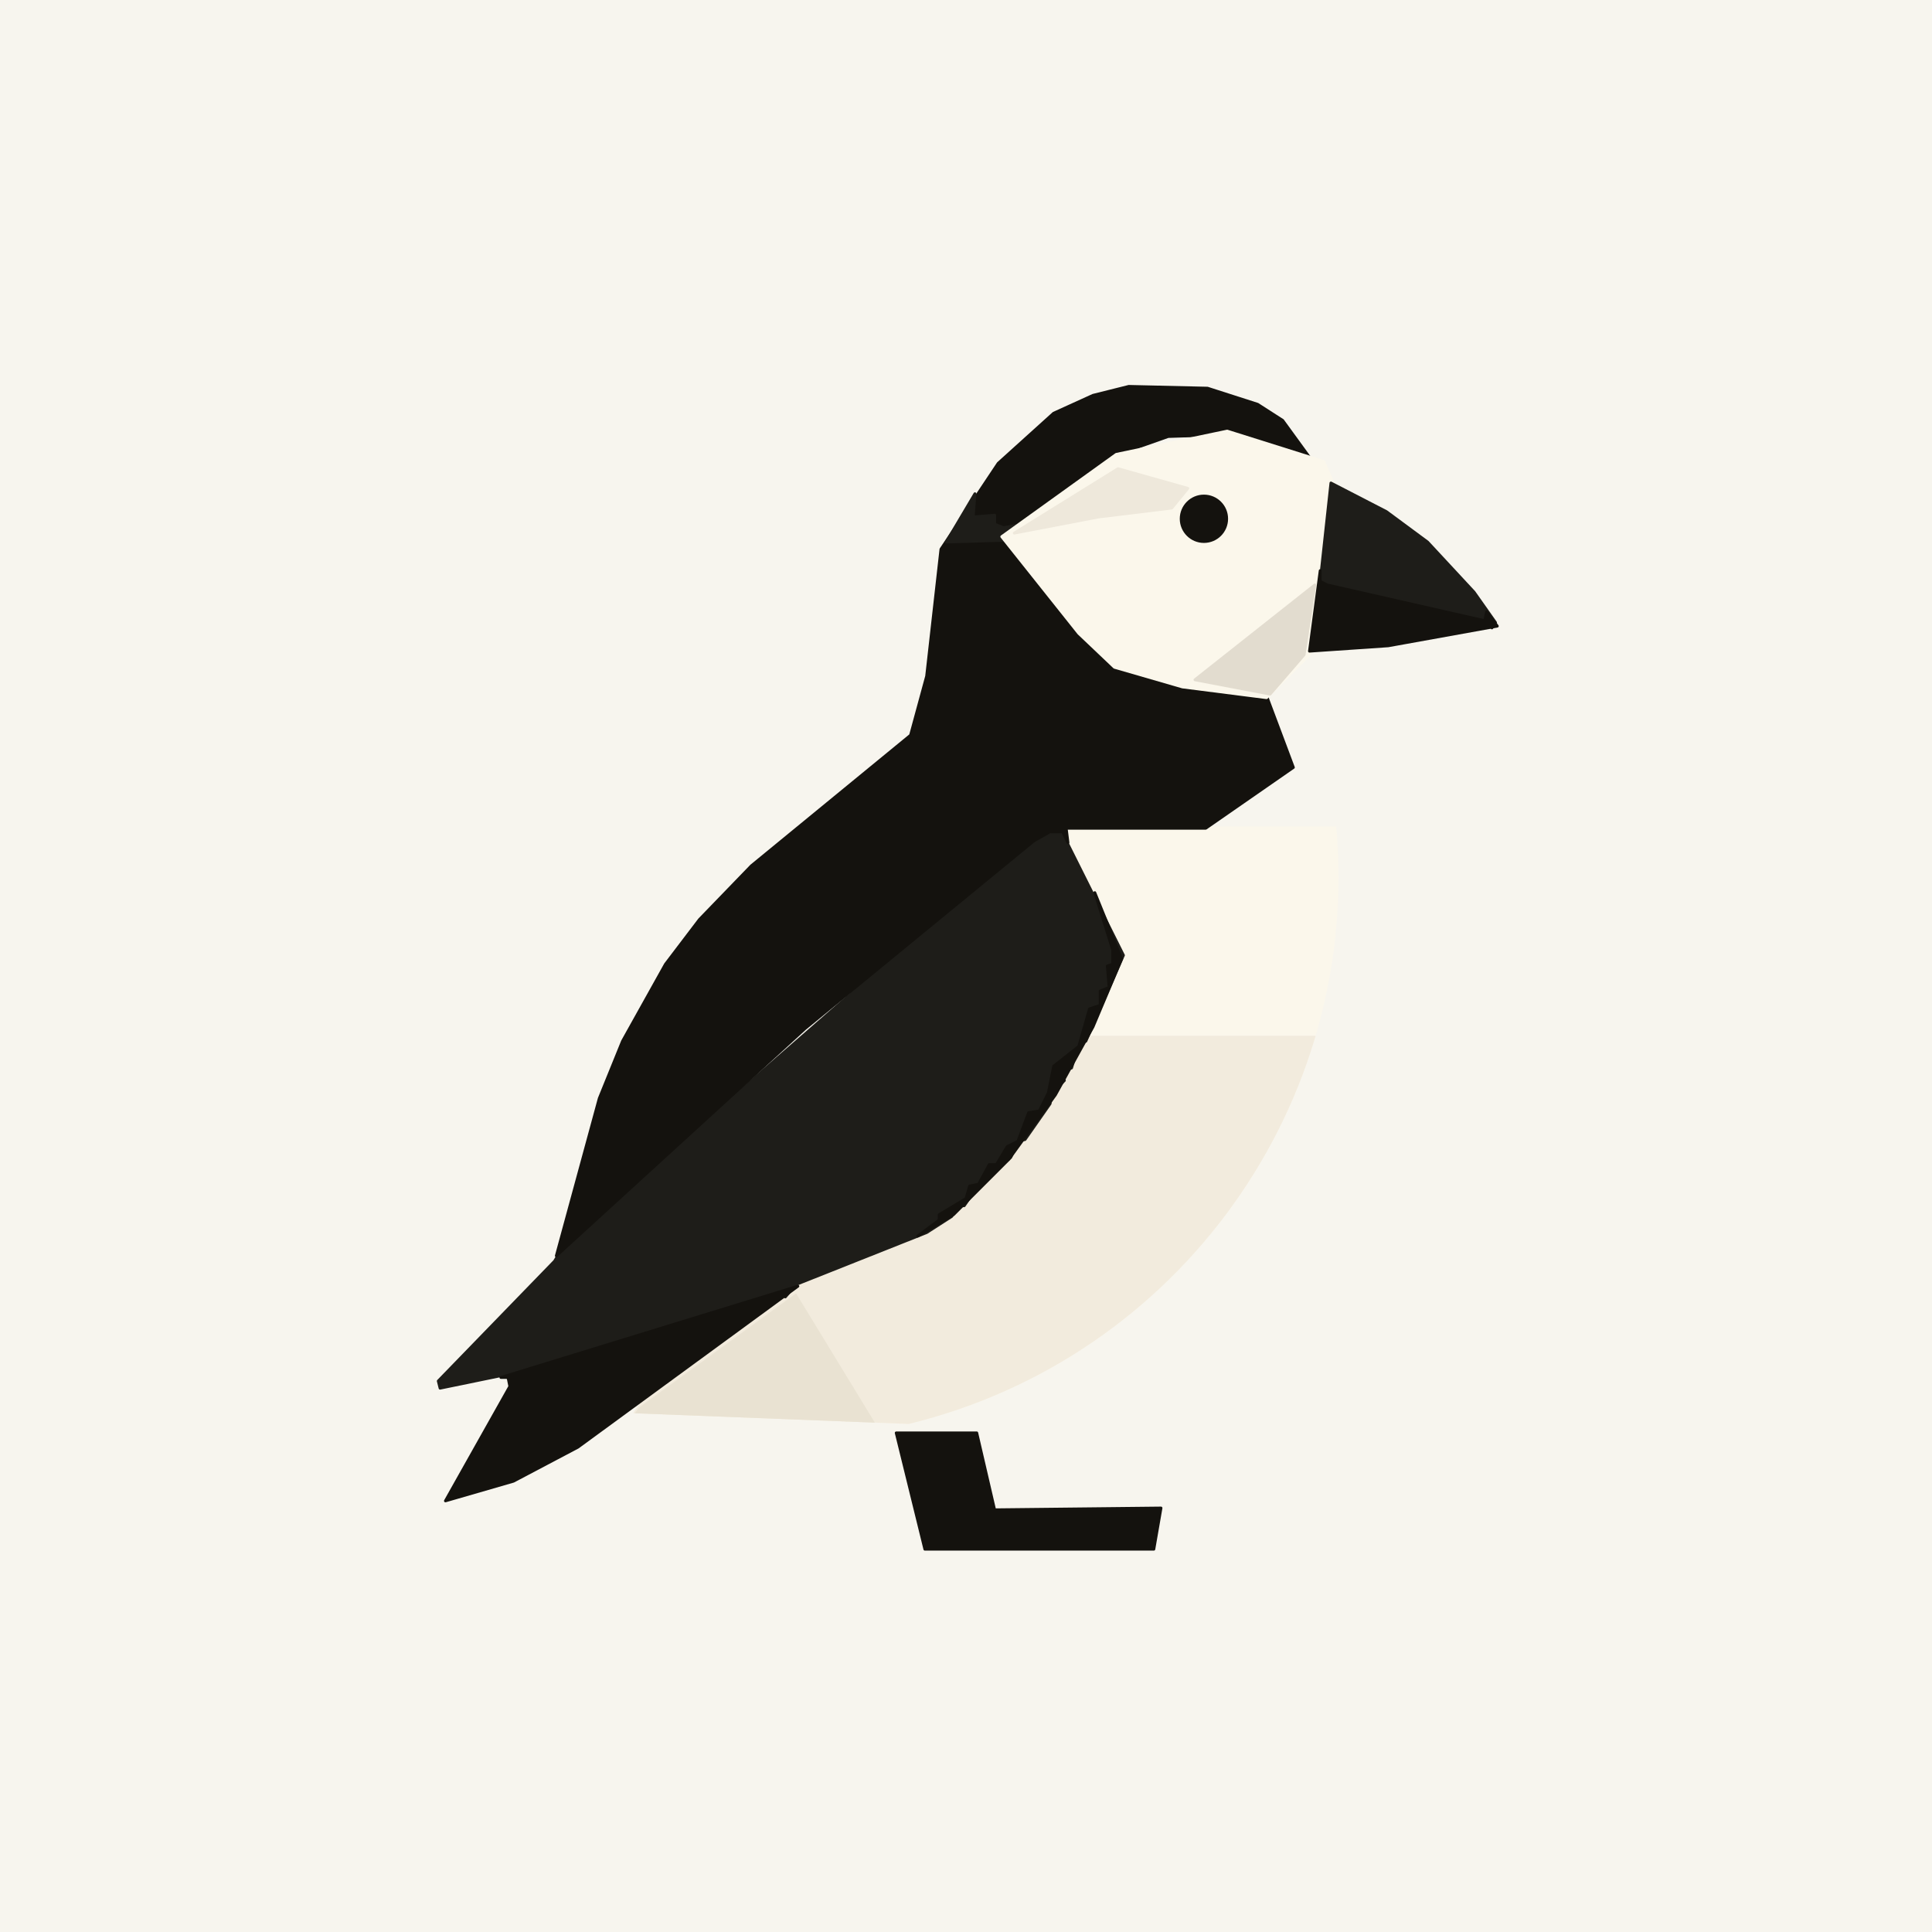
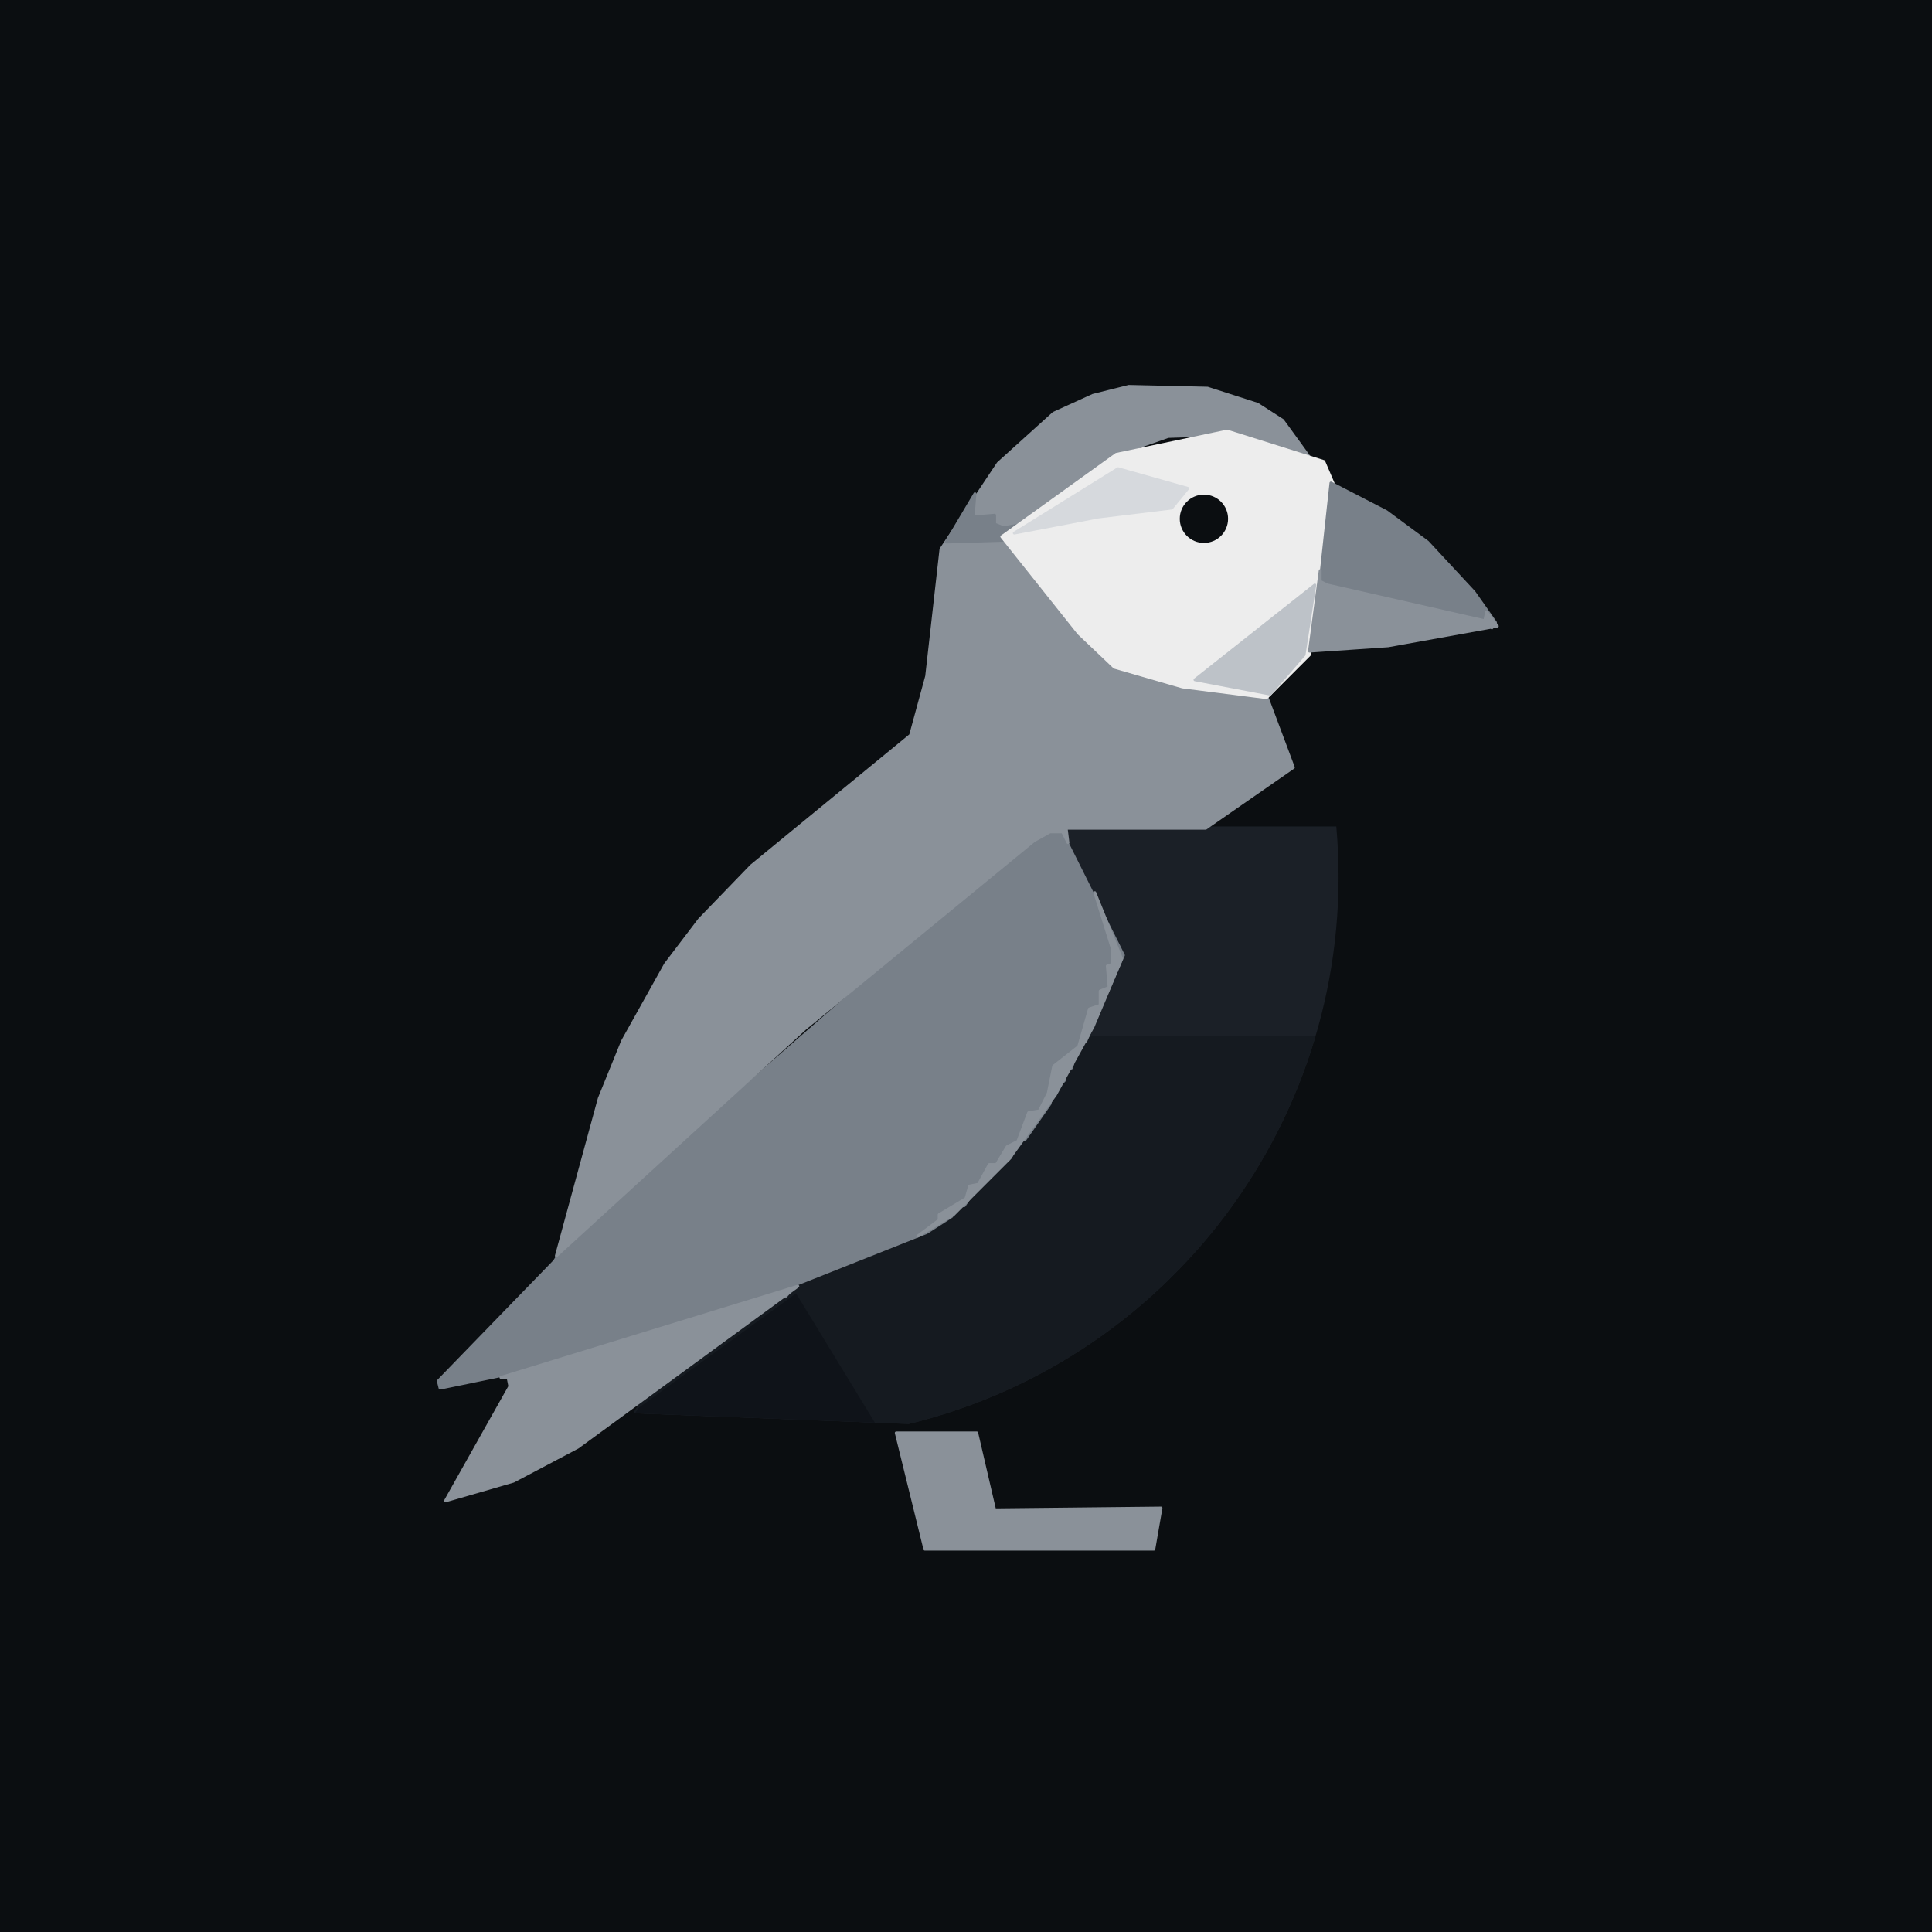
<svg xmlns="http://www.w3.org/2000/svg" viewBox="0 0 1080 1080" width="1080" height="1080">
  <style>
-     .bg        { fill: #F7F5EE; stroke: none; }
-     .feather   { fill: #14120E; stroke: #14120E; }
-     .feather-2 { fill: #1E1D19; stroke: #1E1D19; }
-     .belly-1   { fill: #FBF7EB; stroke: none; }
-     .belly-2   { fill: #F2EBDD; stroke: none; }
-     .belly-3   { fill: #E9E2D2; stroke: none; }
-     .face      { fill: #FBF7EB; stroke: #FBF7EB; }
-     .face-2    { fill: #EEE8DB; stroke: #EEE8DB; }
-     .face-3    { fill: #E2DCCF; stroke: #E2DCCF; }
-     .eye       { fill: #14120E; stroke: none; }
+     .bg        { fill: #0B0E11; stroke: none; }
+     .feather   { fill: #8A9199; stroke: #8A9199; }
+     .feather-2 { fill: #788089; stroke: #788089; }
+     .belly-1   { fill: #1B2027; stroke: none; }
+     .belly-2   { fill: #151A20; stroke: none; }
+     .belly-3   { fill: #0F1319; stroke: none; }
+     .face      { fill: #EDEDED; stroke: #EDEDED; }
+     .face-2    { fill: #D6D9DD; stroke: #D6D9DD; }
+     .face-3    { fill: #BDC2C8; stroke: #BDC2C8; }
+     .eye       { fill: #0B0E11; stroke: none; }
    path, polygon { stroke-width: 1.6; stroke-linejoin: round; }
    .belly-1, .belly-2, .belly-3 { stroke-width: 0; }
  </style>
  <rect class="bg" width="1080" height="1080" />
  <g id="foot">
    <path class="feather" d="M501,801 L517,866 L645,866 L649,843 L556,844 L546,801 Z" />
  </g>
  <g id="belly">
    <defs>
      <clipPath id="bellyClip">
        <path d="M 560,462 L 747,462 A 315,315 0 0 1 508,796 L 354,790 Z" />
      </clipPath>
    </defs>
    <g clip-path="url(#bellyClip)">
      <rect class="belly-1" x="300" y="420" width="480" height="420" />
      <polygon class="belly-2" points="300,579 780,579 780,840 300,840" />
      <polygon class="belly-3" points="345,805 357,787 445,723 495,805" />
    </g>
  </g>
  <g id="wing">
    <path class="feather-2" d="M594,466 L590,465 L578,471 L536,503 L316,695 L310,705 L245,772 L246,776 L280,769 L287,771 L288,768 L432,722 L438,722 L439,725 L445,718 L518,689 L532,680 L535,674 L539,674 L548,661 L565,647 L569,638 L573,637 L587,617 L588,611 L595,604 L593,599 L599,597 L603,584 L607,582 L628,534 Z" />
    <path class="feather-2" d="M533,449 L527,448 L523,451 L522,459 L515,460 L514,464 L504,465 L503,474 L499,474 L498,469 L490,472 L489,476 L484,476 L483,472 L480,472 L479,479 L468,481 L474,495 L462,502 L482,499 L484,496 L489,496 L490,499 L497,498 L500,486 L509,487 L515,483 L518,473 L531,471 L533,459 L528,450 Z" />
    <path class="feather-2" d="M472,523 L467,522 L460,508 L454,508 L460,509 L459,515 L449,513 L430,526 L446,528 L452,535 L457,535 L458,531 L472,526 Z" />
    <path class="feather" d="M446,719 L280,770 L284,770 L285,775 L249,839 L287,828 L323,809 Z" />
  </g>
  <g id="head">
    <path class="feather" d="M717,235 L703,226 L675,217 L631,216 L611,221 L589,231 L558,259 L526,307 L518,378 L509,411 L420,484 L391,514 L372,539 L348,582 L335,614 L311,702 L450,575 L578,470 L587,465 L594,465 L597,471 L596,463 L674,463 L723,429 L708,389 L662,383 L619,370 L564,306 L565,299 L636,250 L653,244 L684,243 L730,260 L741,268 Z" />
    <path class="feather-2" d="M529,303 L562,302 L572,293 L561,295 L556,293 L556,288 L544,289 L545,276 Z" />
    <path class="feather" d="M612,499 L622,531 L622,539 L619,540 L620,552 L615,554 L615,562 L609,564 L603,585 L589,596 L586,611 L581,621 L575,622 L569,638 L563,641 L557,651 L553,651 L547,662 L542,663 L540,670 L525,679 L525,682 L513,691 L533,679 L564,648 L590,612 L611,574 L627,536 Z" />
    <path class="face" d="M560,300 L624,254 L686,241 L740,258 L746,272 L738,334 L732,366 L708,390 L661,384 L623,373 L603,354 Z" />
    <path class="face-2" d="M567,298 L625,262 L664,273 L655,284 L614,289 Z" />
    <path class="face-3" d="M735,327 L668,380 L710,388 L729,366 Z" />
    <circle class="eye" cx="673" cy="290" r="13.5" />
    <path class="feather-2" d="M744,270 L738,325 L833,347 L834,351 L836,348 L824,331 L798,303 L775,286 Z" />
    <path class="feather" d="M732,364 L776,361 L837,350 L831,342 L830,347 L742,327 L738,325 L738,319 Z" />
  </g>
</svg>
